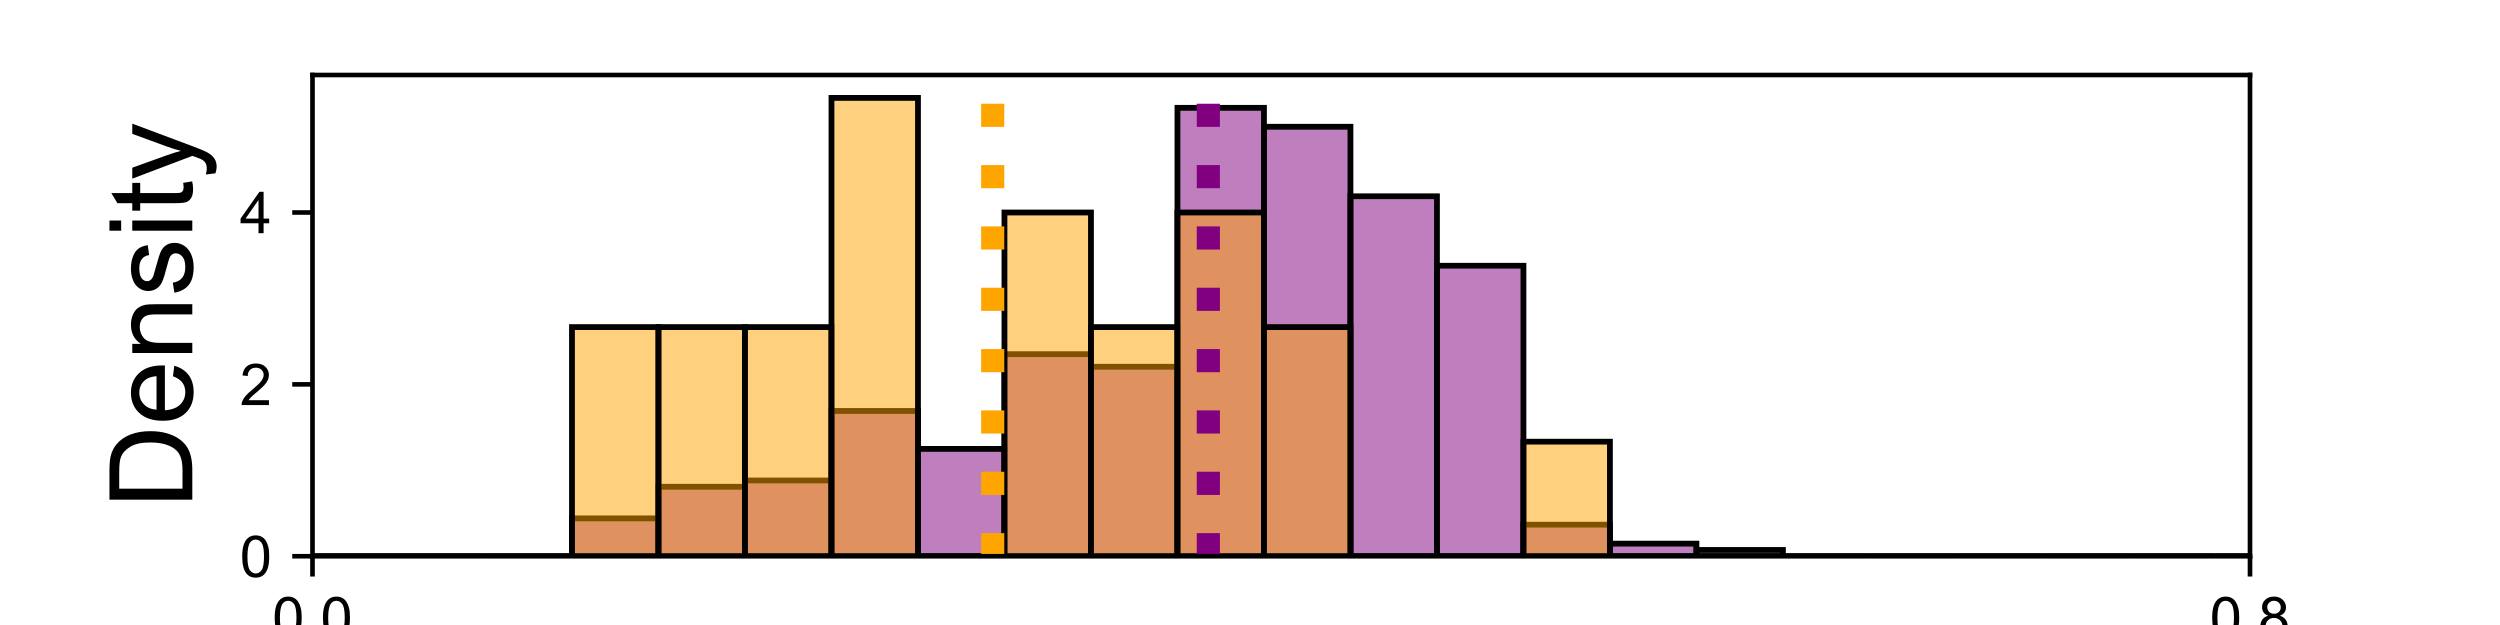
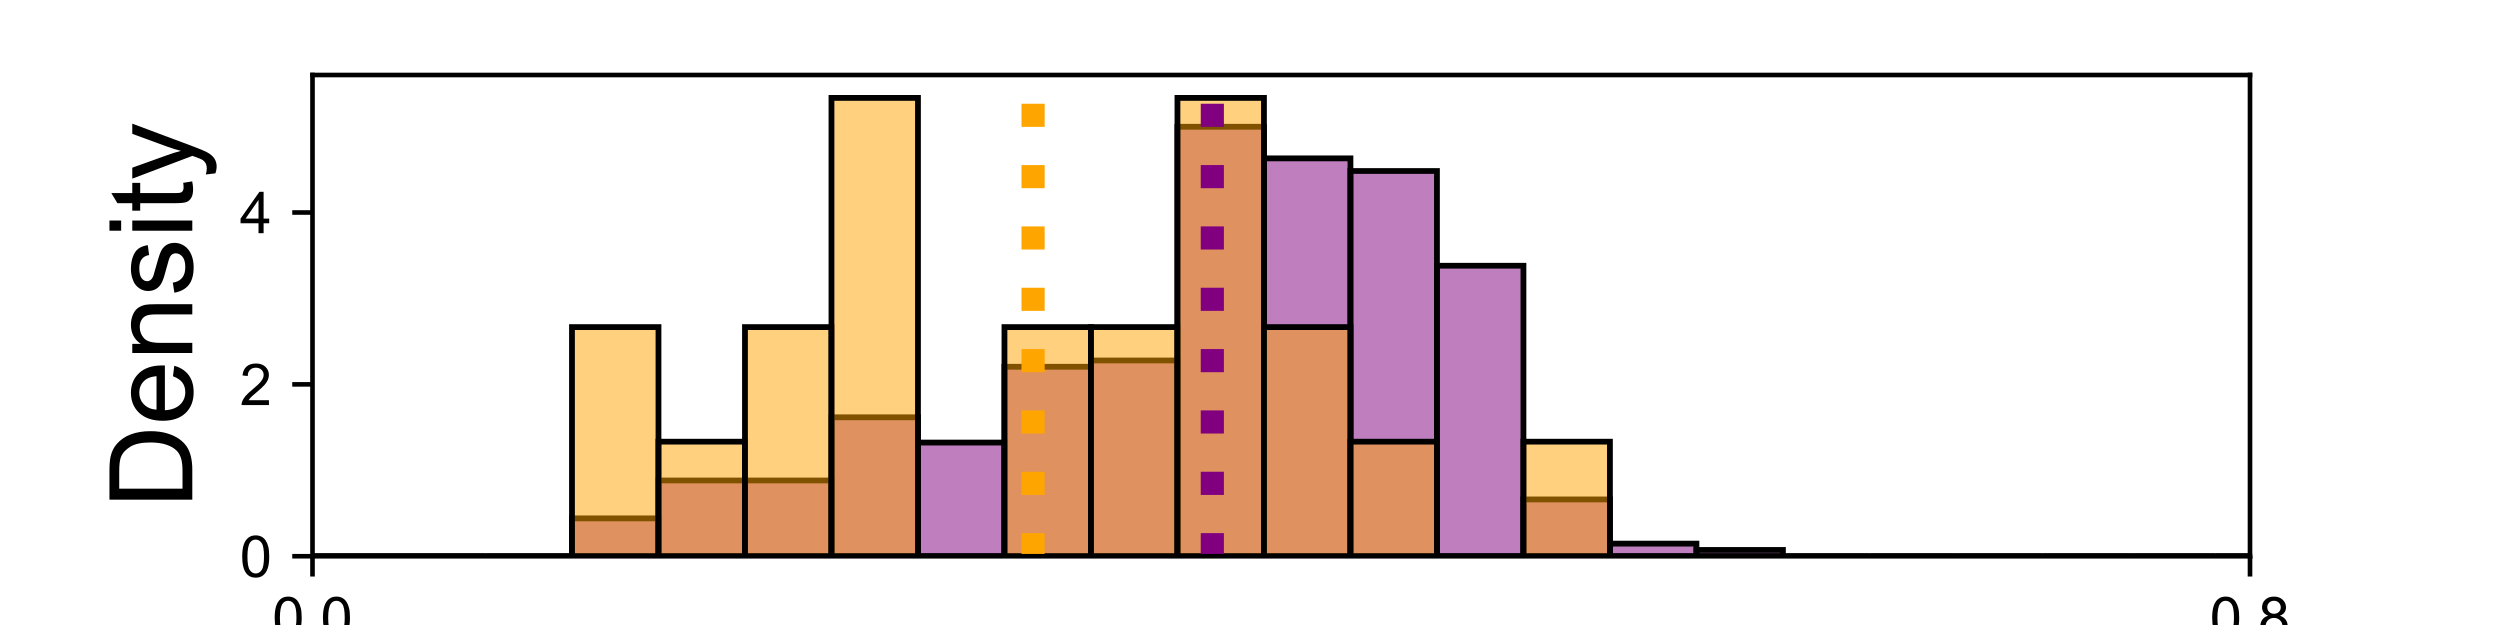
<svg xmlns="http://www.w3.org/2000/svg" xmlns:xlink="http://www.w3.org/1999/xlink" width="432pt" height="108pt" viewBox="0 0 432 108" version="1.1">
  <defs>
    <style type="text/css">*{stroke-linejoin: round; stroke-linecap: butt}</style>
  </defs>
  <g id="figure_1">
    <g id="patch_1">
      <path d="M 0 108  L 432 108  L 432 0  L 0 0  z " style="fill: #ffffff" />
    </g>
    <g id="axes_1">
      <g id="patch_2">
        <path d="M 54 96.12  L 388.8 96.12  L 388.8 12.96  L 54 12.96  z " style="fill: #ffffff" />
      </g>
      <g id="patch_3">
-         <path d="M 54 96.12  L 68.946 96.12  L 68.946 96.12  L 54 96.12  z " clip-path="url(#p5f1317c6d6)" style="fill: #800080; fill-opacity: 0.5; stroke: #000000; stroke-linejoin: miter" />
+         <path d="M 54 96.12  L 68.946 96.12  L 68.946 96.12  L 54 96.12  z " clip-path="url(#p99ae5dbef2)" style="fill: #800080; fill-opacity: 0.5; stroke: #000000; stroke-linejoin: miter" />
      </g>
      <g id="patch_4">
-         <path d="M 68.946 96.12  L 83.893 96.12  L 83.893 96.12  L 68.946 96.12  z " clip-path="url(#p5f1317c6d6)" style="fill: #800080; fill-opacity: 0.5; stroke: #000000; stroke-linejoin: miter" />
+         <path d="M 68.946 96.12  L 83.893 96.12  L 83.893 96.12  L 68.946 96.12  z " clip-path="url(#p99ae5dbef2)" style="fill: #800080; fill-opacity: 0.5; stroke: #000000; stroke-linejoin: miter" />
      </g>
      <g id="patch_5">
-         <path d="M 83.893 96.12  L 98.839 96.12  L 98.839 96.12  L 83.893 96.12  z " clip-path="url(#p5f1317c6d6)" style="fill: #800080; fill-opacity: 0.5; stroke: #000000; stroke-linejoin: miter" />
+         <path d="M 83.893 96.12  L 98.839 96.12  L 98.839 96.12  L 83.893 96.12  z " clip-path="url(#p99ae5dbef2)" style="fill: #800080; fill-opacity: 0.5; stroke: #000000; stroke-linejoin: miter" />
      </g>
      <g id="patch_6">
-         <path d="M 98.839 96.12  L 113.786 96.12  L 113.786 89.572  L 98.839 89.572  z " clip-path="url(#p5f1317c6d6)" style="fill: #800080; fill-opacity: 0.5; stroke: #000000; stroke-linejoin: miter" />
+         <path d="M 98.839 96.12  L 113.786 96.12  L 113.786 89.572  L 98.839 89.572  z " clip-path="url(#p99ae5dbef2)" style="fill: #800080; fill-opacity: 0.5; stroke: #000000; stroke-linejoin: miter" />
      </g>
      <g id="patch_7">
-         <path d="M 113.786 96.12  L 128.732 96.12  L 128.732 84.115  L 113.786 84.115  z " clip-path="url(#p5f1317c6d6)" style="fill: #800080; fill-opacity: 0.5; stroke: #000000; stroke-linejoin: miter" />
+         <path d="M 113.786 96.12  L 128.732 96.12  L 128.732 83.024  L 113.786 83.024  z " clip-path="url(#p99ae5dbef2)" style="fill: #800080; fill-opacity: 0.5; stroke: #000000; stroke-linejoin: miter" />
      </g>
      <g id="patch_8">
-         <path d="M 128.732 96.12  L 143.679 96.12  L 143.679 83.024  L 128.732 83.024  z " clip-path="url(#p5f1317c6d6)" style="fill: #800080; fill-opacity: 0.5; stroke: #000000; stroke-linejoin: miter" />
+         <path d="M 128.732 96.12  L 143.679 96.12  L 143.679 83.024  L 128.732 83.024  z " clip-path="url(#p99ae5dbef2)" style="fill: #800080; fill-opacity: 0.5; stroke: #000000; stroke-linejoin: miter" />
      </g>
      <g id="patch_9">
-         <path d="M 143.679 96.12  L 158.625 96.12  L 158.625 71.019  L 143.679 71.019  z " clip-path="url(#p5f1317c6d6)" style="fill: #800080; fill-opacity: 0.5; stroke: #000000; stroke-linejoin: miter" />
+         <path d="M 143.679 96.12  L 158.625 96.12  L 158.625 72.111  L 143.679 72.111  z " clip-path="url(#p99ae5dbef2)" style="fill: #800080; fill-opacity: 0.5; stroke: #000000; stroke-linejoin: miter" />
      </g>
      <g id="patch_10">
-         <path d="M 158.625 96.12  L 173.571 96.12  L 173.571 77.567  L 158.625 77.567  z " clip-path="url(#p5f1317c6d6)" style="fill: #800080; fill-opacity: 0.5; stroke: #000000; stroke-linejoin: miter" />
+         <path d="M 158.625 96.12  L 173.571 96.12  L 173.571 76.476  L 158.625 76.476  z " clip-path="url(#p99ae5dbef2)" style="fill: #800080; fill-opacity: 0.5; stroke: #000000; stroke-linejoin: miter" />
      </g>
      <g id="patch_11">
-         <path d="M 173.571 96.12  L 188.518 96.12  L 188.518 61.197  L 173.571 61.197  z " clip-path="url(#p5f1317c6d6)" style="fill: #800080; fill-opacity: 0.5; stroke: #000000; stroke-linejoin: miter" />
+         <path d="M 173.571 96.12  L 188.518 96.12  L 188.518 63.38  L 173.571 63.38  z " clip-path="url(#p99ae5dbef2)" style="fill: #800080; fill-opacity: 0.5; stroke: #000000; stroke-linejoin: miter" />
      </g>
      <g id="patch_12">
-         <path d="M 188.518 96.12  L 203.464 96.12  L 203.464 63.38  L 188.518 63.38  z " clip-path="url(#p5f1317c6d6)" style="fill: #800080; fill-opacity: 0.5; stroke: #000000; stroke-linejoin: miter" />
+         <path d="M 188.518 96.12  L 203.464 96.12  L 203.464 62.289  L 188.518 62.289  z " clip-path="url(#p99ae5dbef2)" style="fill: #800080; fill-opacity: 0.5; stroke: #000000; stroke-linejoin: miter" />
      </g>
      <g id="patch_13">
-         <path d="M 203.464 96.12  L 218.411 96.12  L 218.411 18.635  L 203.464 18.635  z " clip-path="url(#p5f1317c6d6)" style="fill: #800080; fill-opacity: 0.5; stroke: #000000; stroke-linejoin: miter" />
+         <path d="M 203.464 96.12  L 218.411 96.12  L 218.411 21.909  L 203.464 21.909  z " clip-path="url(#p99ae5dbef2)" style="fill: #800080; fill-opacity: 0.5; stroke: #000000; stroke-linejoin: miter" />
      </g>
      <g id="patch_14">
-         <path d="M 218.411 96.12  L 233.357 96.12  L 233.357 21.909  L 218.411 21.909  z " clip-path="url(#p5f1317c6d6)" style="fill: #800080; fill-opacity: 0.5; stroke: #000000; stroke-linejoin: miter" />
+         <path d="M 218.411 96.12  L 233.357 96.12  L 233.357 27.366  L 218.411 27.366  z " clip-path="url(#p99ae5dbef2)" style="fill: #800080; fill-opacity: 0.5; stroke: #000000; stroke-linejoin: miter" />
      </g>
      <g id="patch_15">
-         <path d="M 233.357 96.12  L 248.304 96.12  L 248.304 33.914  L 233.357 33.914  z " clip-path="url(#p5f1317c6d6)" style="fill: #800080; fill-opacity: 0.5; stroke: #000000; stroke-linejoin: miter" />
+         <path d="M 233.357 96.12  L 248.304 96.12  L 248.304 29.548  L 233.357 29.548  z " clip-path="url(#p99ae5dbef2)" style="fill: #800080; fill-opacity: 0.5; stroke: #000000; stroke-linejoin: miter" />
      </g>
      <g id="patch_16">
-         <path d="M 248.304 96.12  L 263.25 96.12  L 263.25 45.918  L 248.304 45.918  z " clip-path="url(#p5f1317c6d6)" style="fill: #800080; fill-opacity: 0.5; stroke: #000000; stroke-linejoin: miter" />
+         <path d="M 248.304 96.12  L 263.25 96.12  L 263.25 45.918  L 248.304 45.918  z " clip-path="url(#p99ae5dbef2)" style="fill: #800080; fill-opacity: 0.5; stroke: #000000; stroke-linejoin: miter" />
      </g>
      <g id="patch_17">
-         <path d="M 263.25 96.12  L 278.196 96.12  L 278.196 90.663  L 263.25 90.663  z " clip-path="url(#p5f1317c6d6)" style="fill: #800080; fill-opacity: 0.5; stroke: #000000; stroke-linejoin: miter" />
+         <path d="M 263.25 96.12  L 278.196 96.12  L 278.196 86.298  L 263.25 86.298  z " clip-path="url(#p99ae5dbef2)" style="fill: #800080; fill-opacity: 0.5; stroke: #000000; stroke-linejoin: miter" />
      </g>
      <g id="patch_18">
-         <path d="M 278.196 96.12  L 293.143 96.12  L 293.143 93.937  L 278.196 93.937  z " clip-path="url(#p5f1317c6d6)" style="fill: #800080; fill-opacity: 0.5; stroke: #000000; stroke-linejoin: miter" />
+         <path d="M 278.196 96.12  L 293.143 96.12  L 293.143 93.937  L 278.196 93.937  z " clip-path="url(#p99ae5dbef2)" style="fill: #800080; fill-opacity: 0.5; stroke: #000000; stroke-linejoin: miter" />
      </g>
      <g id="patch_19">
-         <path d="M 293.143 96.12  L 308.089 96.12  L 308.089 95.029  L 293.143 95.029  z " clip-path="url(#p5f1317c6d6)" style="fill: #800080; fill-opacity: 0.5; stroke: #000000; stroke-linejoin: miter" />
+         <path d="M 293.143 96.12  L 308.089 96.12  L 308.089 95.029  L 293.143 95.029  z " clip-path="url(#p99ae5dbef2)" style="fill: #800080; fill-opacity: 0.5; stroke: #000000; stroke-linejoin: miter" />
      </g>
      <g id="patch_20">
-         <path d="M 308.089 96.12  L 323.036 96.12  L 323.036 96.12  L 308.089 96.12  z " clip-path="url(#p5f1317c6d6)" style="fill: #800080; fill-opacity: 0.5; stroke: #000000; stroke-linejoin: miter" />
+         <path d="M 308.089 96.12  L 323.036 96.12  L 323.036 96.12  L 308.089 96.12  z " clip-path="url(#p99ae5dbef2)" style="fill: #800080; fill-opacity: 0.5; stroke: #000000; stroke-linejoin: miter" />
      </g>
      <g id="patch_21">
-         <path d="M 323.036 96.12  L 337.982 96.12  L 337.982 96.12  L 323.036 96.12  z " clip-path="url(#p5f1317c6d6)" style="fill: #800080; fill-opacity: 0.5; stroke: #000000; stroke-linejoin: miter" />
+         <path d="M 323.036 96.12  L 337.982 96.12  L 337.982 96.12  L 323.036 96.12  z " clip-path="url(#p99ae5dbef2)" style="fill: #800080; fill-opacity: 0.5; stroke: #000000; stroke-linejoin: miter" />
      </g>
      <g id="patch_22">
-         <path d="M 337.982 96.12  L 352.929 96.12  L 352.929 96.12  L 337.982 96.12  z " clip-path="url(#p5f1317c6d6)" style="fill: #800080; fill-opacity: 0.5; stroke: #000000; stroke-linejoin: miter" />
+         <path d="M 337.982 96.12  L 352.929 96.12  L 352.929 96.12  L 337.982 96.12  z " clip-path="url(#p99ae5dbef2)" style="fill: #800080; fill-opacity: 0.5; stroke: #000000; stroke-linejoin: miter" />
      </g>
      <g id="patch_23">
-         <path d="M 352.929 96.12  L 367.875 96.12  L 367.875 96.12  L 352.929 96.12  z " clip-path="url(#p5f1317c6d6)" style="fill: #800080; fill-opacity: 0.5; stroke: #000000; stroke-linejoin: miter" />
+         <path d="M 352.929 96.12  L 367.875 96.12  L 367.875 96.12  L 352.929 96.12  z " clip-path="url(#p99ae5dbef2)" style="fill: #800080; fill-opacity: 0.5; stroke: #000000; stroke-linejoin: miter" />
      </g>
      <g id="patch_24">
-         <path d="M 367.875 96.12  L 382.821 96.12  L 382.821 96.12  L 367.875 96.12  z " clip-path="url(#p5f1317c6d6)" style="fill: #800080; fill-opacity: 0.5; stroke: #000000; stroke-linejoin: miter" />
+         <path d="M 367.875 96.12  L 382.821 96.12  L 382.821 96.12  L 367.875 96.12  z " clip-path="url(#p99ae5dbef2)" style="fill: #800080; fill-opacity: 0.5; stroke: #000000; stroke-linejoin: miter" />
      </g>
      <g id="patch_25">
-         <path d="M 382.821 96.12  L 397.768 96.12  L 397.768 96.12  L 382.821 96.12  z " clip-path="url(#p5f1317c6d6)" style="fill: #800080; fill-opacity: 0.5; stroke: #000000; stroke-linejoin: miter" />
+         <path d="M 382.821 96.12  L 397.768 96.12  L 397.768 96.12  L 382.821 96.12  z " clip-path="url(#p99ae5dbef2)" style="fill: #800080; fill-opacity: 0.5; stroke: #000000; stroke-linejoin: miter" />
      </g>
      <g id="patch_26">
-         <path d="M 397.768 96.12  L 412.714 96.12  L 412.714 96.12  L 397.768 96.12  z " clip-path="url(#p5f1317c6d6)" style="fill: #800080; fill-opacity: 0.5; stroke: #000000; stroke-linejoin: miter" />
+         <path d="M 397.768 96.12  L 412.714 96.12  L 412.714 96.12  L 397.768 96.12  z " clip-path="url(#p99ae5dbef2)" style="fill: #800080; fill-opacity: 0.5; stroke: #000000; stroke-linejoin: miter" />
      </g>
      <g id="patch_27">
-         <path d="M 412.714 96.12  L 427.661 96.12  L 427.661 96.12  L 412.714 96.12  z " clip-path="url(#p5f1317c6d6)" style="fill: #800080; fill-opacity: 0.5; stroke: #000000; stroke-linejoin: miter" />
+         <path d="M 412.714 96.12  L 427.661 96.12  L 427.661 96.12  L 412.714 96.12  z " clip-path="url(#p99ae5dbef2)" style="fill: #800080; fill-opacity: 0.5; stroke: #000000; stroke-linejoin: miter" />
      </g>
      <g id="patch_28">
-         <path d="M 427.661 96.12  L 442.607 96.12  L 442.607 96.12  L 427.661 96.12  z " clip-path="url(#p5f1317c6d6)" style="fill: #800080; fill-opacity: 0.5; stroke: #000000; stroke-linejoin: miter" />
+         <path d="M 427.661 96.12  L 442.607 96.12  L 442.607 96.12  L 427.661 96.12  z " clip-path="url(#p99ae5dbef2)" style="fill: #800080; fill-opacity: 0.5; stroke: #000000; stroke-linejoin: miter" />
      </g>
      <g id="patch_29">
-         <path d="M 442.607 96.12  L 457.554 96.12  L 457.554 96.12  L 442.607 96.12  z " clip-path="url(#p5f1317c6d6)" style="fill: #800080; fill-opacity: 0.5; stroke: #000000; stroke-linejoin: miter" />
+         <path d="M 442.607 96.12  L 457.554 96.12  L 457.554 96.12  L 442.607 96.12  z " clip-path="url(#p99ae5dbef2)" style="fill: #800080; fill-opacity: 0.5; stroke: #000000; stroke-linejoin: miter" />
      </g>
      <g id="patch_30">
-         <path d="M 457.554 96.12  L 472.5 96.12  L 472.5 96.12  L 457.554 96.12  z " clip-path="url(#p5f1317c6d6)" style="fill: #800080; fill-opacity: 0.5; stroke: #000000; stroke-linejoin: miter" />
+         <path d="M 457.554 96.12  L 472.5 96.12  L 472.5 96.12  L 457.554 96.12  z " clip-path="url(#p99ae5dbef2)" style="fill: #800080; fill-opacity: 0.5; stroke: #000000; stroke-linejoin: miter" />
      </g>
      <g id="patch_31">
-         <path d="M 54 96.12  L 68.946 96.12  L 68.946 96.12  L 54 96.12  z " clip-path="url(#p5f1317c6d6)" style="fill: #ffa500; fill-opacity: 0.5; stroke: #000000; stroke-linejoin: miter" />
+         <path d="M 54 96.12  L 68.946 96.12  L 68.946 96.12  L 54 96.12  z " clip-path="url(#p99ae5dbef2)" style="fill: #ffa500; fill-opacity: 0.5; stroke: #000000; stroke-linejoin: miter" />
      </g>
      <g id="patch_32">
-         <path d="M 68.946 96.12  L 83.893 96.12  L 83.893 96.12  L 68.946 96.12  z " clip-path="url(#p5f1317c6d6)" style="fill: #ffa500; fill-opacity: 0.5; stroke: #000000; stroke-linejoin: miter" />
+         <path d="M 68.946 96.12  L 83.893 96.12  L 83.893 96.12  L 68.946 96.12  z " clip-path="url(#p99ae5dbef2)" style="fill: #ffa500; fill-opacity: 0.5; stroke: #000000; stroke-linejoin: miter" />
      </g>
      <g id="patch_33">
-         <path d="M 83.893 96.12  L 98.839 96.12  L 98.839 96.12  L 83.893 96.12  z " clip-path="url(#p5f1317c6d6)" style="fill: #ffa500; fill-opacity: 0.5; stroke: #000000; stroke-linejoin: miter" />
+         <path d="M 83.893 96.12  L 98.839 96.12  L 98.839 96.12  L 83.893 96.12  z " clip-path="url(#p99ae5dbef2)" style="fill: #ffa500; fill-opacity: 0.5; stroke: #000000; stroke-linejoin: miter" />
      </g>
      <g id="patch_34">
-         <path d="M 98.839 96.12  L 113.786 96.12  L 113.786 56.52  L 98.839 56.52  z " clip-path="url(#p5f1317c6d6)" style="fill: #ffa500; fill-opacity: 0.5; stroke: #000000; stroke-linejoin: miter" />
+         <path d="M 98.839 96.12  L 113.786 96.12  L 113.786 56.52  L 98.839 56.52  z " clip-path="url(#p99ae5dbef2)" style="fill: #ffa500; fill-opacity: 0.5; stroke: #000000; stroke-linejoin: miter" />
      </g>
      <g id="patch_35">
-         <path d="M 113.786 96.12  L 128.732 96.12  L 128.732 56.52  L 113.786 56.52  z " clip-path="url(#p5f1317c6d6)" style="fill: #ffa500; fill-opacity: 0.5; stroke: #000000; stroke-linejoin: miter" />
+         <path d="M 113.786 96.12  L 128.732 96.12  L 128.732 76.32  L 113.786 76.32  z " clip-path="url(#p99ae5dbef2)" style="fill: #ffa500; fill-opacity: 0.5; stroke: #000000; stroke-linejoin: miter" />
      </g>
      <g id="patch_36">
-         <path d="M 128.732 96.12  L 143.679 96.12  L 143.679 56.52  L 128.732 56.52  z " clip-path="url(#p5f1317c6d6)" style="fill: #ffa500; fill-opacity: 0.5; stroke: #000000; stroke-linejoin: miter" />
+         <path d="M 128.732 96.12  L 143.679 96.12  L 143.679 56.52  L 128.732 56.52  z " clip-path="url(#p99ae5dbef2)" style="fill: #ffa500; fill-opacity: 0.5; stroke: #000000; stroke-linejoin: miter" />
      </g>
      <g id="patch_37">
-         <path d="M 143.679 96.12  L 158.625 96.12  L 158.625 16.92  L 143.679 16.92  z " clip-path="url(#p5f1317c6d6)" style="fill: #ffa500; fill-opacity: 0.5; stroke: #000000; stroke-linejoin: miter" />
+         <path d="M 143.679 96.12  L 158.625 96.12  L 158.625 16.92  L 143.679 16.92  z " clip-path="url(#p99ae5dbef2)" style="fill: #ffa500; fill-opacity: 0.5; stroke: #000000; stroke-linejoin: miter" />
      </g>
      <g id="patch_38">
-         <path d="M 158.625 96.12  L 173.571 96.12  L 173.571 96.12  L 158.625 96.12  z " clip-path="url(#p5f1317c6d6)" style="fill: #ffa500; fill-opacity: 0.5; stroke: #000000; stroke-linejoin: miter" />
+         <path d="M 158.625 96.12  L 173.571 96.12  L 173.571 96.12  L 158.625 96.12  z " clip-path="url(#p99ae5dbef2)" style="fill: #ffa500; fill-opacity: 0.5; stroke: #000000; stroke-linejoin: miter" />
      </g>
      <g id="patch_39">
-         <path d="M 173.571 96.12  L 188.518 96.12  L 188.518 36.72  L 173.571 36.72  z " clip-path="url(#p5f1317c6d6)" style="fill: #ffa500; fill-opacity: 0.5; stroke: #000000; stroke-linejoin: miter" />
+         <path d="M 173.571 96.12  L 188.518 96.12  L 188.518 56.52  L 173.571 56.52  z " clip-path="url(#p99ae5dbef2)" style="fill: #ffa500; fill-opacity: 0.5; stroke: #000000; stroke-linejoin: miter" />
      </g>
      <g id="patch_40">
-         <path d="M 188.518 96.12  L 203.464 96.12  L 203.464 56.52  L 188.518 56.52  z " clip-path="url(#p5f1317c6d6)" style="fill: #ffa500; fill-opacity: 0.5; stroke: #000000; stroke-linejoin: miter" />
+         <path d="M 188.518 96.12  L 203.464 96.12  L 203.464 56.52  L 188.518 56.52  z " clip-path="url(#p99ae5dbef2)" style="fill: #ffa500; fill-opacity: 0.5; stroke: #000000; stroke-linejoin: miter" />
      </g>
      <g id="patch_41">
-         <path d="M 203.464 96.12  L 218.411 96.12  L 218.411 36.72  L 203.464 36.72  z " clip-path="url(#p5f1317c6d6)" style="fill: #ffa500; fill-opacity: 0.5; stroke: #000000; stroke-linejoin: miter" />
+         <path d="M 203.464 96.12  L 218.411 96.12  L 218.411 16.92  L 203.464 16.92  z " clip-path="url(#p99ae5dbef2)" style="fill: #ffa500; fill-opacity: 0.5; stroke: #000000; stroke-linejoin: miter" />
      </g>
      <g id="patch_42">
-         <path d="M 218.411 96.12  L 233.357 96.12  L 233.357 56.52  L 218.411 56.52  z " clip-path="url(#p5f1317c6d6)" style="fill: #ffa500; fill-opacity: 0.5; stroke: #000000; stroke-linejoin: miter" />
+         <path d="M 218.411 96.12  L 233.357 96.12  L 233.357 56.52  L 218.411 56.52  z " clip-path="url(#p99ae5dbef2)" style="fill: #ffa500; fill-opacity: 0.5; stroke: #000000; stroke-linejoin: miter" />
      </g>
      <g id="patch_43">
-         <path d="M 233.357 96.12  L 248.304 96.12  L 248.304 96.12  L 233.357 96.12  z " clip-path="url(#p5f1317c6d6)" style="fill: #ffa500; fill-opacity: 0.5; stroke: #000000; stroke-linejoin: miter" />
+         <path d="M 233.357 96.12  L 248.304 96.12  L 248.304 76.32  L 233.357 76.32  z " clip-path="url(#p99ae5dbef2)" style="fill: #ffa500; fill-opacity: 0.5; stroke: #000000; stroke-linejoin: miter" />
      </g>
      <g id="patch_44">
-         <path d="M 248.304 96.12  L 263.25 96.12  L 263.25 96.12  L 248.304 96.12  z " clip-path="url(#p5f1317c6d6)" style="fill: #ffa500; fill-opacity: 0.5; stroke: #000000; stroke-linejoin: miter" />
+         <path d="M 248.304 96.12  L 263.25 96.12  L 263.25 96.12  L 248.304 96.12  z " clip-path="url(#p99ae5dbef2)" style="fill: #ffa500; fill-opacity: 0.5; stroke: #000000; stroke-linejoin: miter" />
      </g>
      <g id="patch_45">
-         <path d="M 263.25 96.12  L 278.196 96.12  L 278.196 76.32  L 263.25 76.32  z " clip-path="url(#p5f1317c6d6)" style="fill: #ffa500; fill-opacity: 0.5; stroke: #000000; stroke-linejoin: miter" />
+         <path d="M 263.25 96.12  L 278.196 96.12  L 278.196 76.32  L 263.25 76.32  z " clip-path="url(#p99ae5dbef2)" style="fill: #ffa500; fill-opacity: 0.5; stroke: #000000; stroke-linejoin: miter" />
      </g>
      <g id="patch_46">
-         <path d="M 278.196 96.12  L 293.143 96.12  L 293.143 96.12  L 278.196 96.12  z " clip-path="url(#p5f1317c6d6)" style="fill: #ffa500; fill-opacity: 0.5; stroke: #000000; stroke-linejoin: miter" />
+         <path d="M 278.196 96.12  L 293.143 96.12  L 293.143 96.12  L 278.196 96.12  z " clip-path="url(#p99ae5dbef2)" style="fill: #ffa500; fill-opacity: 0.5; stroke: #000000; stroke-linejoin: miter" />
      </g>
      <g id="patch_47">
-         <path d="M 293.143 96.12  L 308.089 96.12  L 308.089 96.12  L 293.143 96.12  z " clip-path="url(#p5f1317c6d6)" style="fill: #ffa500; fill-opacity: 0.5; stroke: #000000; stroke-linejoin: miter" />
+         <path d="M 293.143 96.12  L 308.089 96.12  L 308.089 96.12  L 293.143 96.12  z " clip-path="url(#p99ae5dbef2)" style="fill: #ffa500; fill-opacity: 0.5; stroke: #000000; stroke-linejoin: miter" />
      </g>
      <g id="patch_48">
-         <path d="M 308.089 96.12  L 323.036 96.12  L 323.036 96.12  L 308.089 96.12  z " clip-path="url(#p5f1317c6d6)" style="fill: #ffa500; fill-opacity: 0.5; stroke: #000000; stroke-linejoin: miter" />
+         <path d="M 308.089 96.12  L 323.036 96.12  L 323.036 96.12  L 308.089 96.12  z " clip-path="url(#p99ae5dbef2)" style="fill: #ffa500; fill-opacity: 0.5; stroke: #000000; stroke-linejoin: miter" />
      </g>
      <g id="patch_49">
-         <path d="M 323.036 96.12  L 337.982 96.12  L 337.982 96.12  L 323.036 96.12  z " clip-path="url(#p5f1317c6d6)" style="fill: #ffa500; fill-opacity: 0.5; stroke: #000000; stroke-linejoin: miter" />
+         <path d="M 323.036 96.12  L 337.982 96.12  L 337.982 96.12  L 323.036 96.12  z " clip-path="url(#p99ae5dbef2)" style="fill: #ffa500; fill-opacity: 0.5; stroke: #000000; stroke-linejoin: miter" />
      </g>
      <g id="patch_50">
-         <path d="M 337.982 96.12  L 352.929 96.12  L 352.929 96.12  L 337.982 96.12  z " clip-path="url(#p5f1317c6d6)" style="fill: #ffa500; fill-opacity: 0.5; stroke: #000000; stroke-linejoin: miter" />
+         <path d="M 337.982 96.12  L 352.929 96.12  L 352.929 96.12  L 337.982 96.12  z " clip-path="url(#p99ae5dbef2)" style="fill: #ffa500; fill-opacity: 0.5; stroke: #000000; stroke-linejoin: miter" />
      </g>
      <g id="patch_51">
-         <path d="M 352.929 96.12  L 367.875 96.12  L 367.875 96.12  L 352.929 96.12  z " clip-path="url(#p5f1317c6d6)" style="fill: #ffa500; fill-opacity: 0.5; stroke: #000000; stroke-linejoin: miter" />
+         <path d="M 352.929 96.12  L 367.875 96.12  L 367.875 96.12  L 352.929 96.12  z " clip-path="url(#p99ae5dbef2)" style="fill: #ffa500; fill-opacity: 0.5; stroke: #000000; stroke-linejoin: miter" />
      </g>
      <g id="patch_52">
-         <path d="M 367.875 96.12  L 382.821 96.12  L 382.821 96.12  L 367.875 96.12  z " clip-path="url(#p5f1317c6d6)" style="fill: #ffa500; fill-opacity: 0.5; stroke: #000000; stroke-linejoin: miter" />
+         <path d="M 367.875 96.12  L 382.821 96.12  L 382.821 96.12  L 367.875 96.12  z " clip-path="url(#p99ae5dbef2)" style="fill: #ffa500; fill-opacity: 0.5; stroke: #000000; stroke-linejoin: miter" />
      </g>
      <g id="patch_53">
-         <path d="M 382.821 96.12  L 397.768 96.12  L 397.768 96.12  L 382.821 96.12  z " clip-path="url(#p5f1317c6d6)" style="fill: #ffa500; fill-opacity: 0.5; stroke: #000000; stroke-linejoin: miter" />
+         <path d="M 382.821 96.12  L 397.768 96.12  L 397.768 96.12  L 382.821 96.12  z " clip-path="url(#p99ae5dbef2)" style="fill: #ffa500; fill-opacity: 0.5; stroke: #000000; stroke-linejoin: miter" />
      </g>
      <g id="patch_54">
-         <path d="M 397.768 96.12  L 412.714 96.12  L 412.714 96.12  L 397.768 96.12  z " clip-path="url(#p5f1317c6d6)" style="fill: #ffa500; fill-opacity: 0.5; stroke: #000000; stroke-linejoin: miter" />
+         <path d="M 397.768 96.12  L 412.714 96.12  L 412.714 96.12  L 397.768 96.12  z " clip-path="url(#p99ae5dbef2)" style="fill: #ffa500; fill-opacity: 0.5; stroke: #000000; stroke-linejoin: miter" />
      </g>
      <g id="patch_55">
-         <path d="M 412.714 96.12  L 427.661 96.12  L 427.661 96.12  L 412.714 96.12  z " clip-path="url(#p5f1317c6d6)" style="fill: #ffa500; fill-opacity: 0.5; stroke: #000000; stroke-linejoin: miter" />
+         <path d="M 412.714 96.12  L 427.661 96.12  L 427.661 96.12  L 412.714 96.12  z " clip-path="url(#p99ae5dbef2)" style="fill: #ffa500; fill-opacity: 0.5; stroke: #000000; stroke-linejoin: miter" />
      </g>
      <g id="patch_56">
-         <path d="M 427.661 96.12  L 442.607 96.12  L 442.607 96.12  L 427.661 96.12  z " clip-path="url(#p5f1317c6d6)" style="fill: #ffa500; fill-opacity: 0.5; stroke: #000000; stroke-linejoin: miter" />
+         <path d="M 427.661 96.12  L 442.607 96.12  L 442.607 96.12  L 427.661 96.12  z " clip-path="url(#p99ae5dbef2)" style="fill: #ffa500; fill-opacity: 0.5; stroke: #000000; stroke-linejoin: miter" />
      </g>
      <g id="patch_57">
-         <path d="M 442.607 96.12  L 457.554 96.12  L 457.554 96.12  L 442.607 96.12  z " clip-path="url(#p5f1317c6d6)" style="fill: #ffa500; fill-opacity: 0.5; stroke: #000000; stroke-linejoin: miter" />
+         <path d="M 442.607 96.12  L 457.554 96.12  L 457.554 96.12  L 442.607 96.12  z " clip-path="url(#p99ae5dbef2)" style="fill: #ffa500; fill-opacity: 0.5; stroke: #000000; stroke-linejoin: miter" />
      </g>
      <g id="patch_58">
-         <path d="M 457.554 96.12  L 472.5 96.12  L 472.5 96.12  L 457.554 96.12  z " clip-path="url(#p5f1317c6d6)" style="fill: #ffa500; fill-opacity: 0.5; stroke: #000000; stroke-linejoin: miter" />
+         <path d="M 457.554 96.12  L 472.5 96.12  L 472.5 96.12  L 457.554 96.12  z " clip-path="url(#p99ae5dbef2)" style="fill: #ffa500; fill-opacity: 0.5; stroke: #000000; stroke-linejoin: miter" />
      </g>
      <g id="matplotlib.axis_1">
        <g id="xtick_1">
          <g id="line2d_1">
            <defs>
-               <path id="m8a5299957e" d="M 0 0  L 0 3.5  " style="stroke: #000000; stroke-width: 0.8" />
+               <path id="m4a0e9b08cc" d="M 0 0  L 0 3.5  " style="stroke: #000000; stroke-width: 0.8" />
            </defs>
            <g>
-               <use xlink:href="#m8a5299957e" x="54" y="96.12" style="stroke: #000000; stroke-width: 0.8" />
+               <use xlink:href="#m4a0e9b08cc" x="54" y="96.12" style="stroke: #000000; stroke-width: 0.8" />
            </g>
          </g>
          <g id="text_1">
            <g transform="translate(47.05 110.2778) scale(0.1 -0.1)">
              <defs>
                <path id="ArialMT-30" d="M 266 2259  Q 266 3072 433 3567  Q 600 4063 929 4331  Q 1259 4600 1759 4600  Q 2128 4600 2406 4451  Q 2684 4303 2865 4023  Q 3047 3744 3150 3342  Q 3253 2941 3253 2259  Q 3253 1453 3087 958  Q 2922 463 2592 192  Q 2263 -78 1759 -78  Q 1097 -78 719 397  Q 266 969 266 2259  z M 844 2259  Q 844 1131 1108 757  Q 1372 384 1759 384  Q 2147 384 2411 759  Q 2675 1134 2675 2259  Q 2675 3391 2411 3762  Q 2147 4134 1753 4134  Q 1366 4134 1134 3806  Q 844 3388 844 2259  z " transform="scale(0.015625)" />
                <path id="ArialMT-2e" d="M 581 0  L 581 641  L 1222 641  L 1222 0  L 581 0  z " transform="scale(0.015625)" />
              </defs>
              <use xlink:href="#ArialMT-30" />
-               <use xlink:href="#ArialMT-2e" x="55.615" />
-               <use xlink:href="#ArialMT-30" x="83.398" />
+               <use xlink:href="#ArialMT-2e" transform="translate(55.61523 0)" />
+               <use xlink:href="#ArialMT-30" transform="translate(83.39844 0)" />
            </g>
          </g>
        </g>
        <g id="xtick_2">
          <g id="line2d_2">
            <g>
-               <use xlink:href="#m8a5299957e" x="388.8" y="96.12" style="stroke: #000000; stroke-width: 0.8" />
+               <use xlink:href="#m4a0e9b08cc" x="388.8" y="96.12" style="stroke: #000000; stroke-width: 0.8" />
            </g>
          </g>
          <g id="text_2">
            <g transform="translate(381.85 110.2778) scale(0.1 -0.1)">
              <defs>
                <path id="ArialMT-38" d="M 1131 2484  Q 781 2613 612 2850  Q 444 3088 444 3419  Q 444 3919 803 4259  Q 1163 4600 1759 4600  Q 2359 4600 2725 4251  Q 3091 3903 3091 3403  Q 3091 3084 2923 2848  Q 2756 2613 2416 2484  Q 2838 2347 3058 2040  Q 3278 1734 3278 1309  Q 3278 722 2862 322  Q 2447 -78 1769 -78  Q 1091 -78 675 323  Q 259 725 259 1325  Q 259 1772 486 2073  Q 713 2375 1131 2484  z M 1019 3438  Q 1019 3113 1228 2906  Q 1438 2700 1772 2700  Q 2097 2700 2305 2904  Q 2513 3109 2513 3406  Q 2513 3716 2298 3927  Q 2084 4138 1766 4138  Q 1444 4138 1231 3931  Q 1019 3725 1019 3438  z M 838 1322  Q 838 1081 952 856  Q 1066 631 1291 507  Q 1516 384 1775 384  Q 2178 384 2440 643  Q 2703 903 2703 1303  Q 2703 1709 2433 1975  Q 2163 2241 1756 2241  Q 1359 2241 1098 1978  Q 838 1716 838 1322  z " transform="scale(0.015625)" />
              </defs>
              <use xlink:href="#ArialMT-30" />
-               <use xlink:href="#ArialMT-2e" x="55.615" />
-               <use xlink:href="#ArialMT-38" x="83.398" />
+               <use xlink:href="#ArialMT-2e" transform="translate(55.61523 0)" />
+               <use xlink:href="#ArialMT-38" transform="translate(83.39844 0)" />
            </g>
          </g>
        </g>
      </g>
      <g id="matplotlib.axis_2">
        <g id="ytick_1">
          <g id="line2d_3">
            <defs>
-               <path id="mcc7093666a" d="M 0 0  L -3.5 0  " style="stroke: #000000; stroke-width: 0.8" />
+               <path id="m943c4edb6d" d="M 0 0  L -3.5 0  " style="stroke: #000000; stroke-width: 0.8" />
            </defs>
            <g>
-               <use xlink:href="#mcc7093666a" x="54" y="96.12" style="stroke: #000000; stroke-width: 0.8" />
+               <use xlink:href="#m943c4edb6d" x="54" y="96.12" style="stroke: #000000; stroke-width: 0.8" />
            </g>
          </g>
          <g id="text_3">
            <g transform="translate(41.43906 99.69891) scale(0.1 -0.1)">
              <use xlink:href="#ArialMT-30" />
            </g>
          </g>
        </g>
        <g id="ytick_2">
          <g id="line2d_4">
            <g>
-               <use xlink:href="#mcc7093666a" x="54" y="66.42" style="stroke: #000000; stroke-width: 0.8" />
+               <use xlink:href="#m943c4edb6d" x="54" y="66.42" style="stroke: #000000; stroke-width: 0.8" />
            </g>
          </g>
          <g id="text_4">
            <g transform="translate(41.43906 69.99891) scale(0.1 -0.1)">
              <defs>
                <path id="ArialMT-32" d="M 3222 541  L 3222 0  L 194 0  Q 188 203 259 391  Q 375 700 629 1000  Q 884 1300 1366 1694  Q 2113 2306 2375 2664  Q 2638 3022 2638 3341  Q 2638 3675 2398 3904  Q 2159 4134 1775 4134  Q 1369 4134 1125 3890  Q 881 3647 878 3216  L 300 3275  Q 359 3922 746 4261  Q 1134 4600 1788 4600  Q 2447 4600 2831 4234  Q 3216 3869 3216 3328  Q 3216 3053 3103 2787  Q 2991 2522 2730 2228  Q 2469 1934 1863 1422  Q 1356 997 1212 845  Q 1069 694 975 541  L 3222 541  z " transform="scale(0.015625)" />
              </defs>
              <use xlink:href="#ArialMT-32" />
            </g>
          </g>
        </g>
        <g id="ytick_3">
          <g id="line2d_5">
            <g>
-               <use xlink:href="#mcc7093666a" x="54" y="36.72" style="stroke: #000000; stroke-width: 0.8" />
+               <use xlink:href="#m943c4edb6d" x="54" y="36.72" style="stroke: #000000; stroke-width: 0.8" />
            </g>
          </g>
          <g id="text_5">
            <g transform="translate(41.43906 40.29891) scale(0.1 -0.1)">
              <defs>
                <path id="ArialMT-34" d="M 2069 0  L 2069 1097  L 81 1097  L 81 1613  L 2172 4581  L 2631 4581  L 2631 1613  L 3250 1613  L 3250 1097  L 2631 1097  L 2631 0  L 2069 0  z M 2069 1613  L 2069 3678  L 634 1613  L 2069 1613  z " transform="scale(0.015625)" />
              </defs>
              <use xlink:href="#ArialMT-34" />
            </g>
          </g>
        </g>
        <g id="text_6">
          <g transform="translate(33.22969 87.88375) rotate(-90) scale(0.2 -0.2)">
            <defs>
              <path id="ArialMT-44" d="M 494 0  L 494 4581  L 2072 4581  Q 2606 4581 2888 4516  Q 3281 4425 3559 4188  Q 3922 3881 4101 3404  Q 4281 2928 4281 2316  Q 4281 1794 4159 1391  Q 4038 988 3847 723  Q 3656 459 3429 307  Q 3203 156 2883 78  Q 2563 0 2147 0  L 494 0  z M 1100 541  L 2078 541  Q 2531 541 2789 625  Q 3047 709 3200 863  Q 3416 1078 3536 1442  Q 3656 1806 3656 2325  Q 3656 3044 3420 3430  Q 3184 3816 2847 3947  Q 2603 4041 2063 4041  L 1100 4041  L 1100 541  z " transform="scale(0.015625)" />
              <path id="ArialMT-65" d="M 2694 1069  L 3275 997  Q 3138 488 2766 206  Q 2394 -75 1816 -75  Q 1088 -75 661 373  Q 234 822 234 1631  Q 234 2469 665 2931  Q 1097 3394 1784 3394  Q 2450 3394 2872 2941  Q 3294 2488 3294 1666  Q 3294 1616 3291 1516  L 816 1516  Q 847 969 1125 678  Q 1403 388 1819 388  Q 2128 388 2347 550  Q 2566 713 2694 1069  z M 847 1978  L 2700 1978  Q 2663 2397 2488 2606  Q 2219 2931 1791 2931  Q 1403 2931 1139 2672  Q 875 2413 847 1978  z " transform="scale(0.015625)" />
              <path id="ArialMT-6e" d="M 422 0  L 422 3319  L 928 3319  L 928 2847  Q 1294 3394 1984 3394  Q 2284 3394 2536 3286  Q 2788 3178 2913 3003  Q 3038 2828 3088 2588  Q 3119 2431 3119 2041  L 3119 0  L 2556 0  L 2556 2019  Q 2556 2363 2490 2533  Q 2425 2703 2258 2804  Q 2091 2906 1866 2906  Q 1506 2906 1245 2678  Q 984 2450 984 1813  L 984 0  L 422 0  z " transform="scale(0.015625)" />
              <path id="ArialMT-73" d="M 197 991  L 753 1078  Q 800 744 1014 566  Q 1228 388 1613 388  Q 2000 388 2187 545  Q 2375 703 2375 916  Q 2375 1106 2209 1216  Q 2094 1291 1634 1406  Q 1016 1563 777 1677  Q 538 1791 414 1992  Q 291 2194 291 2438  Q 291 2659 392 2848  Q 494 3038 669 3163  Q 800 3259 1026 3326  Q 1253 3394 1513 3394  Q 1903 3394 2198 3281  Q 2494 3169 2634 2976  Q 2775 2784 2828 2463  L 2278 2388  Q 2241 2644 2061 2787  Q 1881 2931 1553 2931  Q 1166 2931 1000 2803  Q 834 2675 834 2503  Q 834 2394 903 2306  Q 972 2216 1119 2156  Q 1203 2125 1616 2013  Q 2213 1853 2448 1751  Q 2684 1650 2818 1456  Q 2953 1263 2953 975  Q 2953 694 2789 445  Q 2625 197 2315 61  Q 2006 -75 1616 -75  Q 969 -75 630 194  Q 291 463 197 991  z " transform="scale(0.015625)" />
              <path id="ArialMT-69" d="M 425 3934  L 425 4581  L 988 4581  L 988 3934  L 425 3934  z M 425 0  L 425 3319  L 988 3319  L 988 0  L 425 0  z " transform="scale(0.015625)" />
              <path id="ArialMT-74" d="M 1650 503  L 1731 6  Q 1494 -44 1306 -44  Q 1000 -44 831 53  Q 663 150 594 308  Q 525 466 525 972  L 525 2881  L 113 2881  L 113 3319  L 525 3319  L 525 4141  L 1084 4478  L 1084 3319  L 1650 3319  L 1650 2881  L 1084 2881  L 1084 941  Q 1084 700 1114 631  Q 1144 563 1211 522  Q 1278 481 1403 481  Q 1497 481 1650 503  z " transform="scale(0.015625)" />
              <path id="ArialMT-79" d="M 397 -1278  L 334 -750  Q 519 -800 656 -800  Q 844 -800 956 -737  Q 1069 -675 1141 -563  Q 1194 -478 1313 -144  Q 1328 -97 1363 -6  L 103 3319  L 709 3319  L 1400 1397  Q 1534 1031 1641 628  Q 1738 1016 1872 1384  L 2581 3319  L 3144 3319  L 1881 -56  Q 1678 -603 1566 -809  Q 1416 -1088 1222 -1217  Q 1028 -1347 759 -1347  Q 597 -1347 397 -1278  z " transform="scale(0.015625)" />
            </defs>
            <use xlink:href="#ArialMT-44" />
-             <use xlink:href="#ArialMT-65" x="72.217" />
-             <use xlink:href="#ArialMT-6e" x="127.832" />
-             <use xlink:href="#ArialMT-73" x="183.447" />
-             <use xlink:href="#ArialMT-69" x="233.447" />
-             <use xlink:href="#ArialMT-74" x="255.664" />
-             <use xlink:href="#ArialMT-79" x="283.447" />
+             <use xlink:href="#ArialMT-65" transform="translate(72.2168 0)" />
+             <use xlink:href="#ArialMT-6e" transform="translate(127.832 0)" />
+             <use xlink:href="#ArialMT-73" transform="translate(183.4473 0)" />
+             <use xlink:href="#ArialMT-69" transform="translate(233.4473 0)" />
+             <use xlink:href="#ArialMT-74" transform="translate(255.6641 0)" />
+             <use xlink:href="#ArialMT-79" transform="translate(283.4473 0)" />
          </g>
        </g>
      </g>
      <g id="line2d_6">
-         <path d="M 171.54 96.12  L 171.54 12.96  " clip-path="url(#p5f1317c6d6)" style="fill: none; stroke-dasharray: 4,6.6; stroke-dashoffset: 0; stroke: #ffa500; stroke-width: 4" />
+         <path d="M 178.516 96.12  L 178.516 12.96  " clip-path="url(#p99ae5dbef2)" style="fill: none; stroke-dasharray: 4,6.6; stroke-dashoffset: 0; stroke: #ffa500; stroke-width: 4" />
      </g>
      <g id="line2d_7">
-         <path d="M 208.802 96.12  L 208.802 12.96  " clip-path="url(#p5f1317c6d6)" style="fill: none; stroke-dasharray: 4,6.6; stroke-dashoffset: 0; stroke: #800080; stroke-width: 4" />
+         <path d="M 209.489 96.12  L 209.489 12.96  " clip-path="url(#p99ae5dbef2)" style="fill: none; stroke-dasharray: 4,6.6; stroke-dashoffset: 0; stroke: #800080; stroke-width: 4" />
      </g>
      <g id="patch_59">
        <path d="M 54 96.12  L 54 12.96  " style="fill: none; stroke: #000000; stroke-width: 0.8; stroke-linejoin: miter; stroke-linecap: square" />
      </g>
      <g id="patch_60">
        <path d="M 388.8 96.12  L 388.8 12.96  " style="fill: none; stroke: #000000; stroke-width: 0.8; stroke-linejoin: miter; stroke-linecap: square" />
      </g>
      <g id="patch_61">
        <path d="M 54 96.12  L 388.8 96.12  " style="fill: none; stroke: #000000; stroke-width: 0.8; stroke-linejoin: miter; stroke-linecap: square" />
      </g>
      <g id="patch_62">
        <path d="M 54 12.96  L 388.8 12.96  " style="fill: none; stroke: #000000; stroke-width: 0.8; stroke-linejoin: miter; stroke-linecap: square" />
      </g>
    </g>
  </g>
  <defs>
-     <clipPath id="p5f1317c6d6">
+     <clipPath id="p99ae5dbef2">
      <rect x="54" y="12.96" width="334.8" height="83.16" />
    </clipPath>
  </defs>
</svg>
